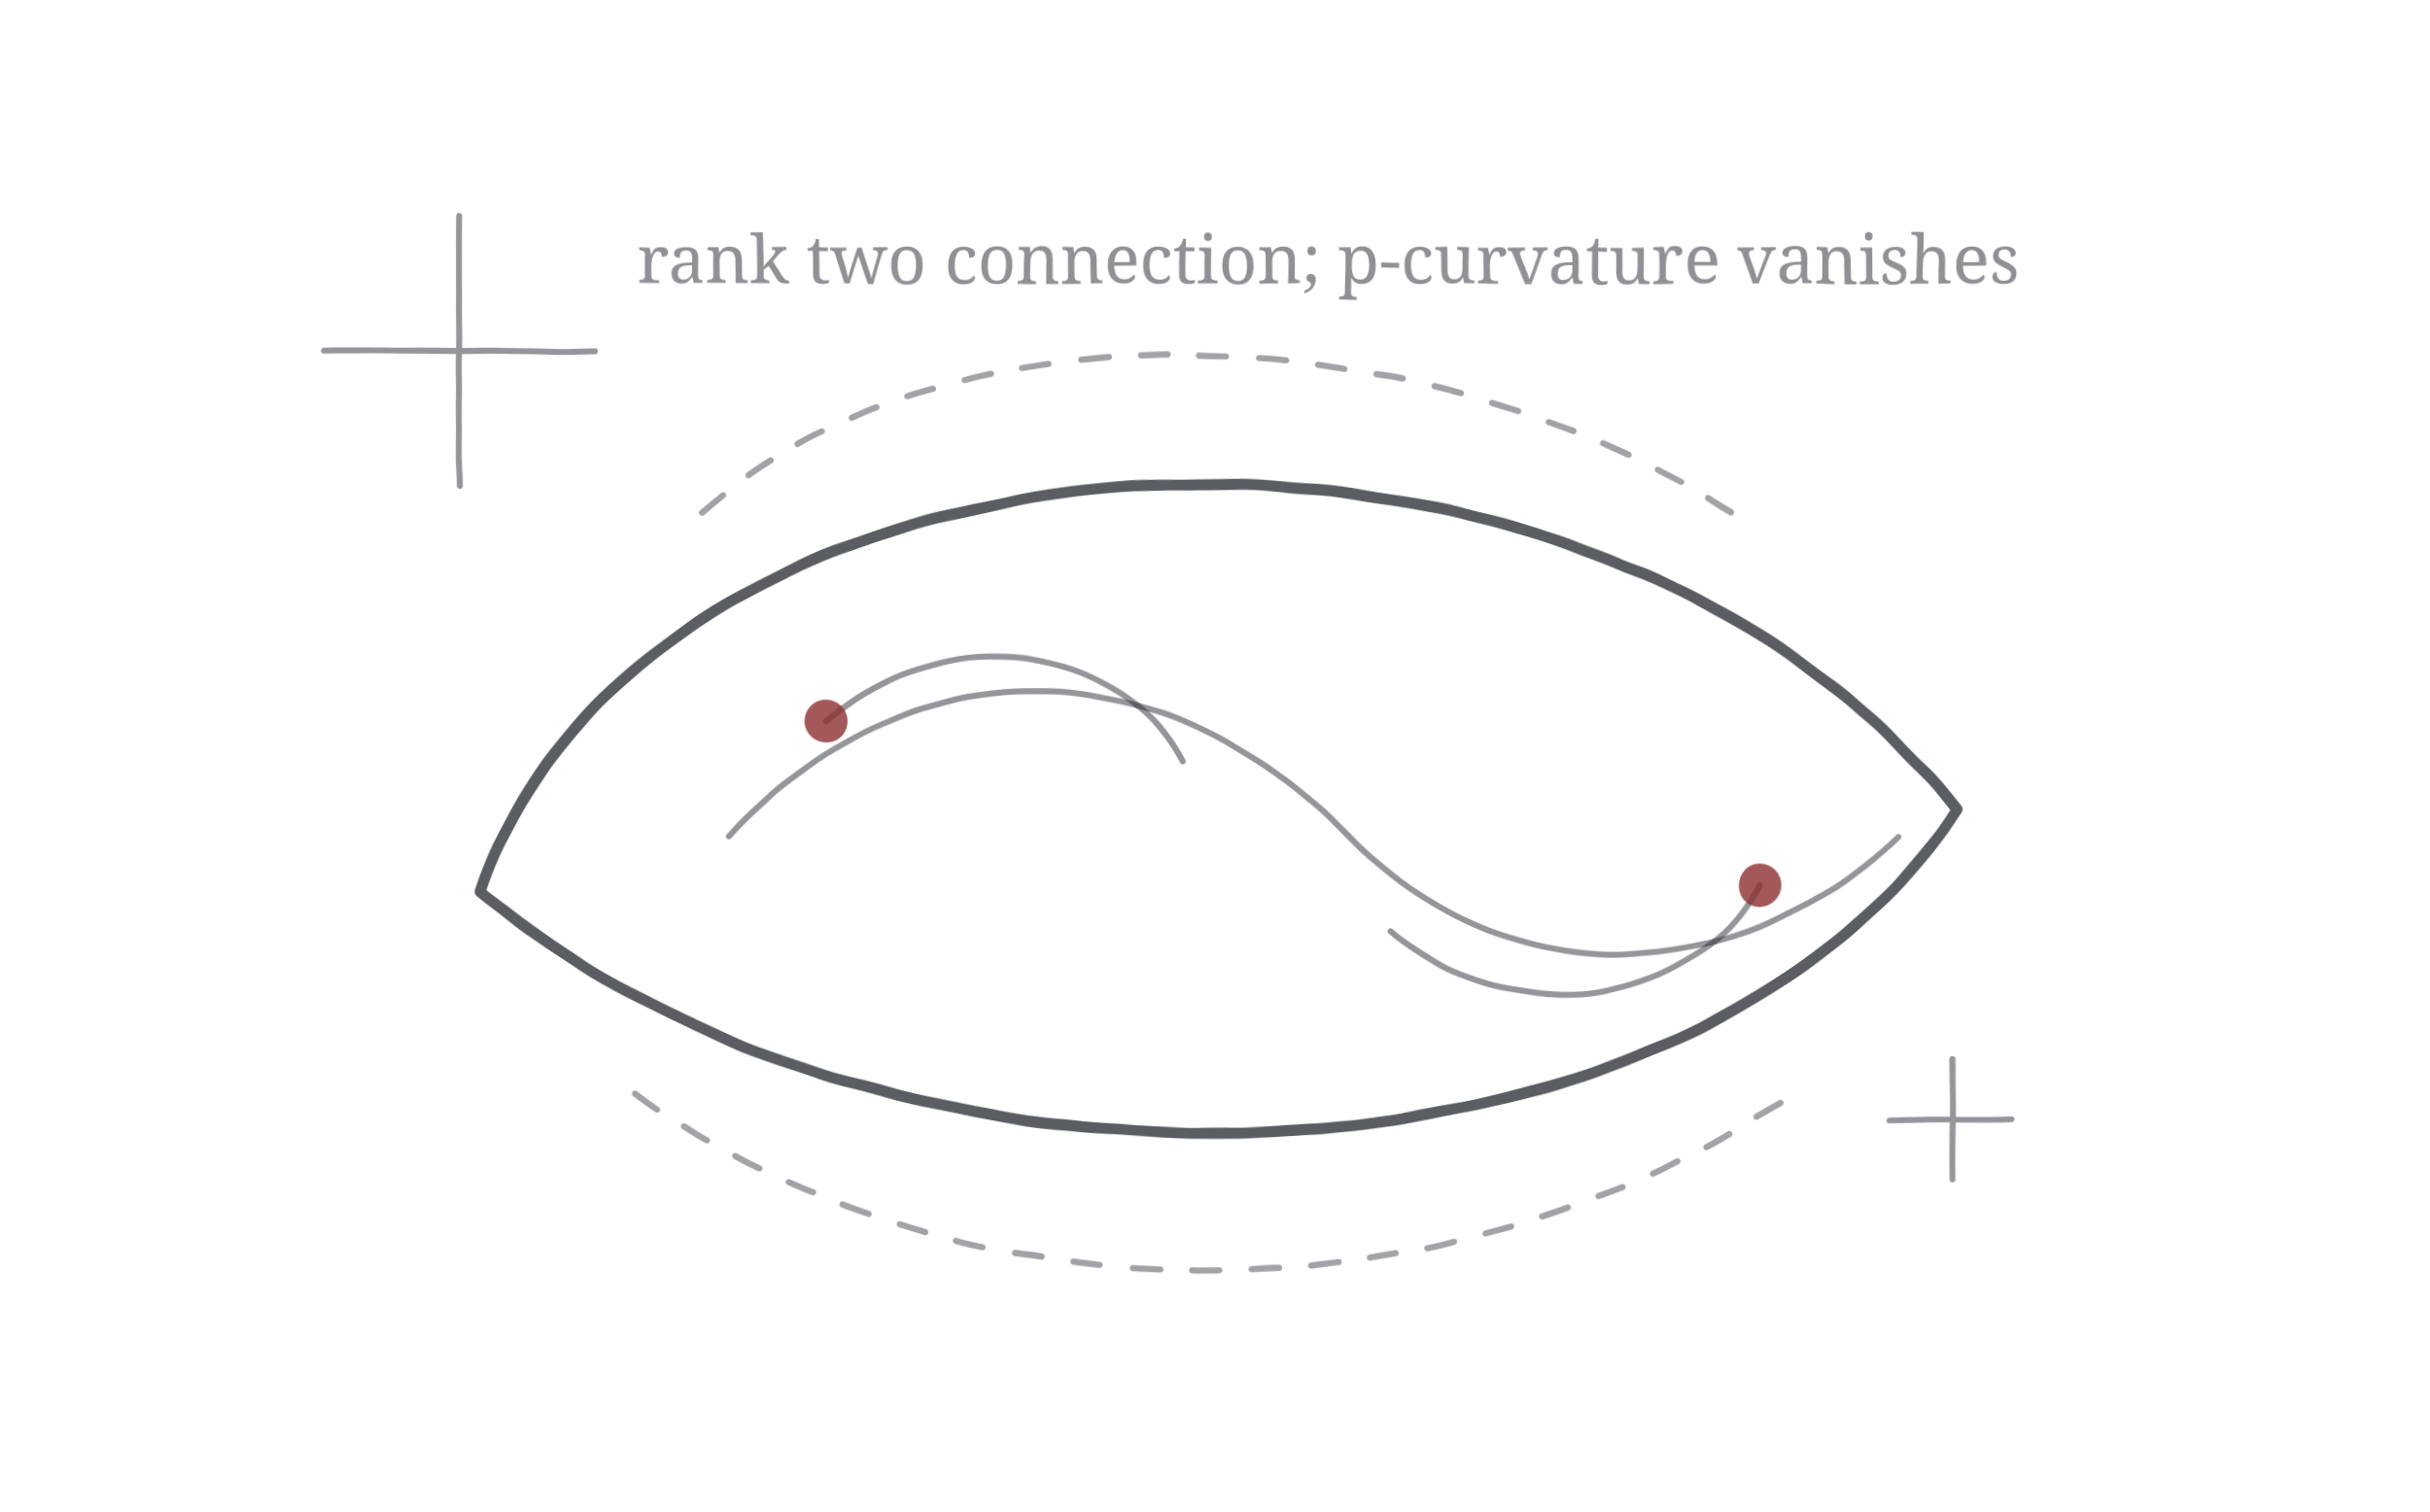
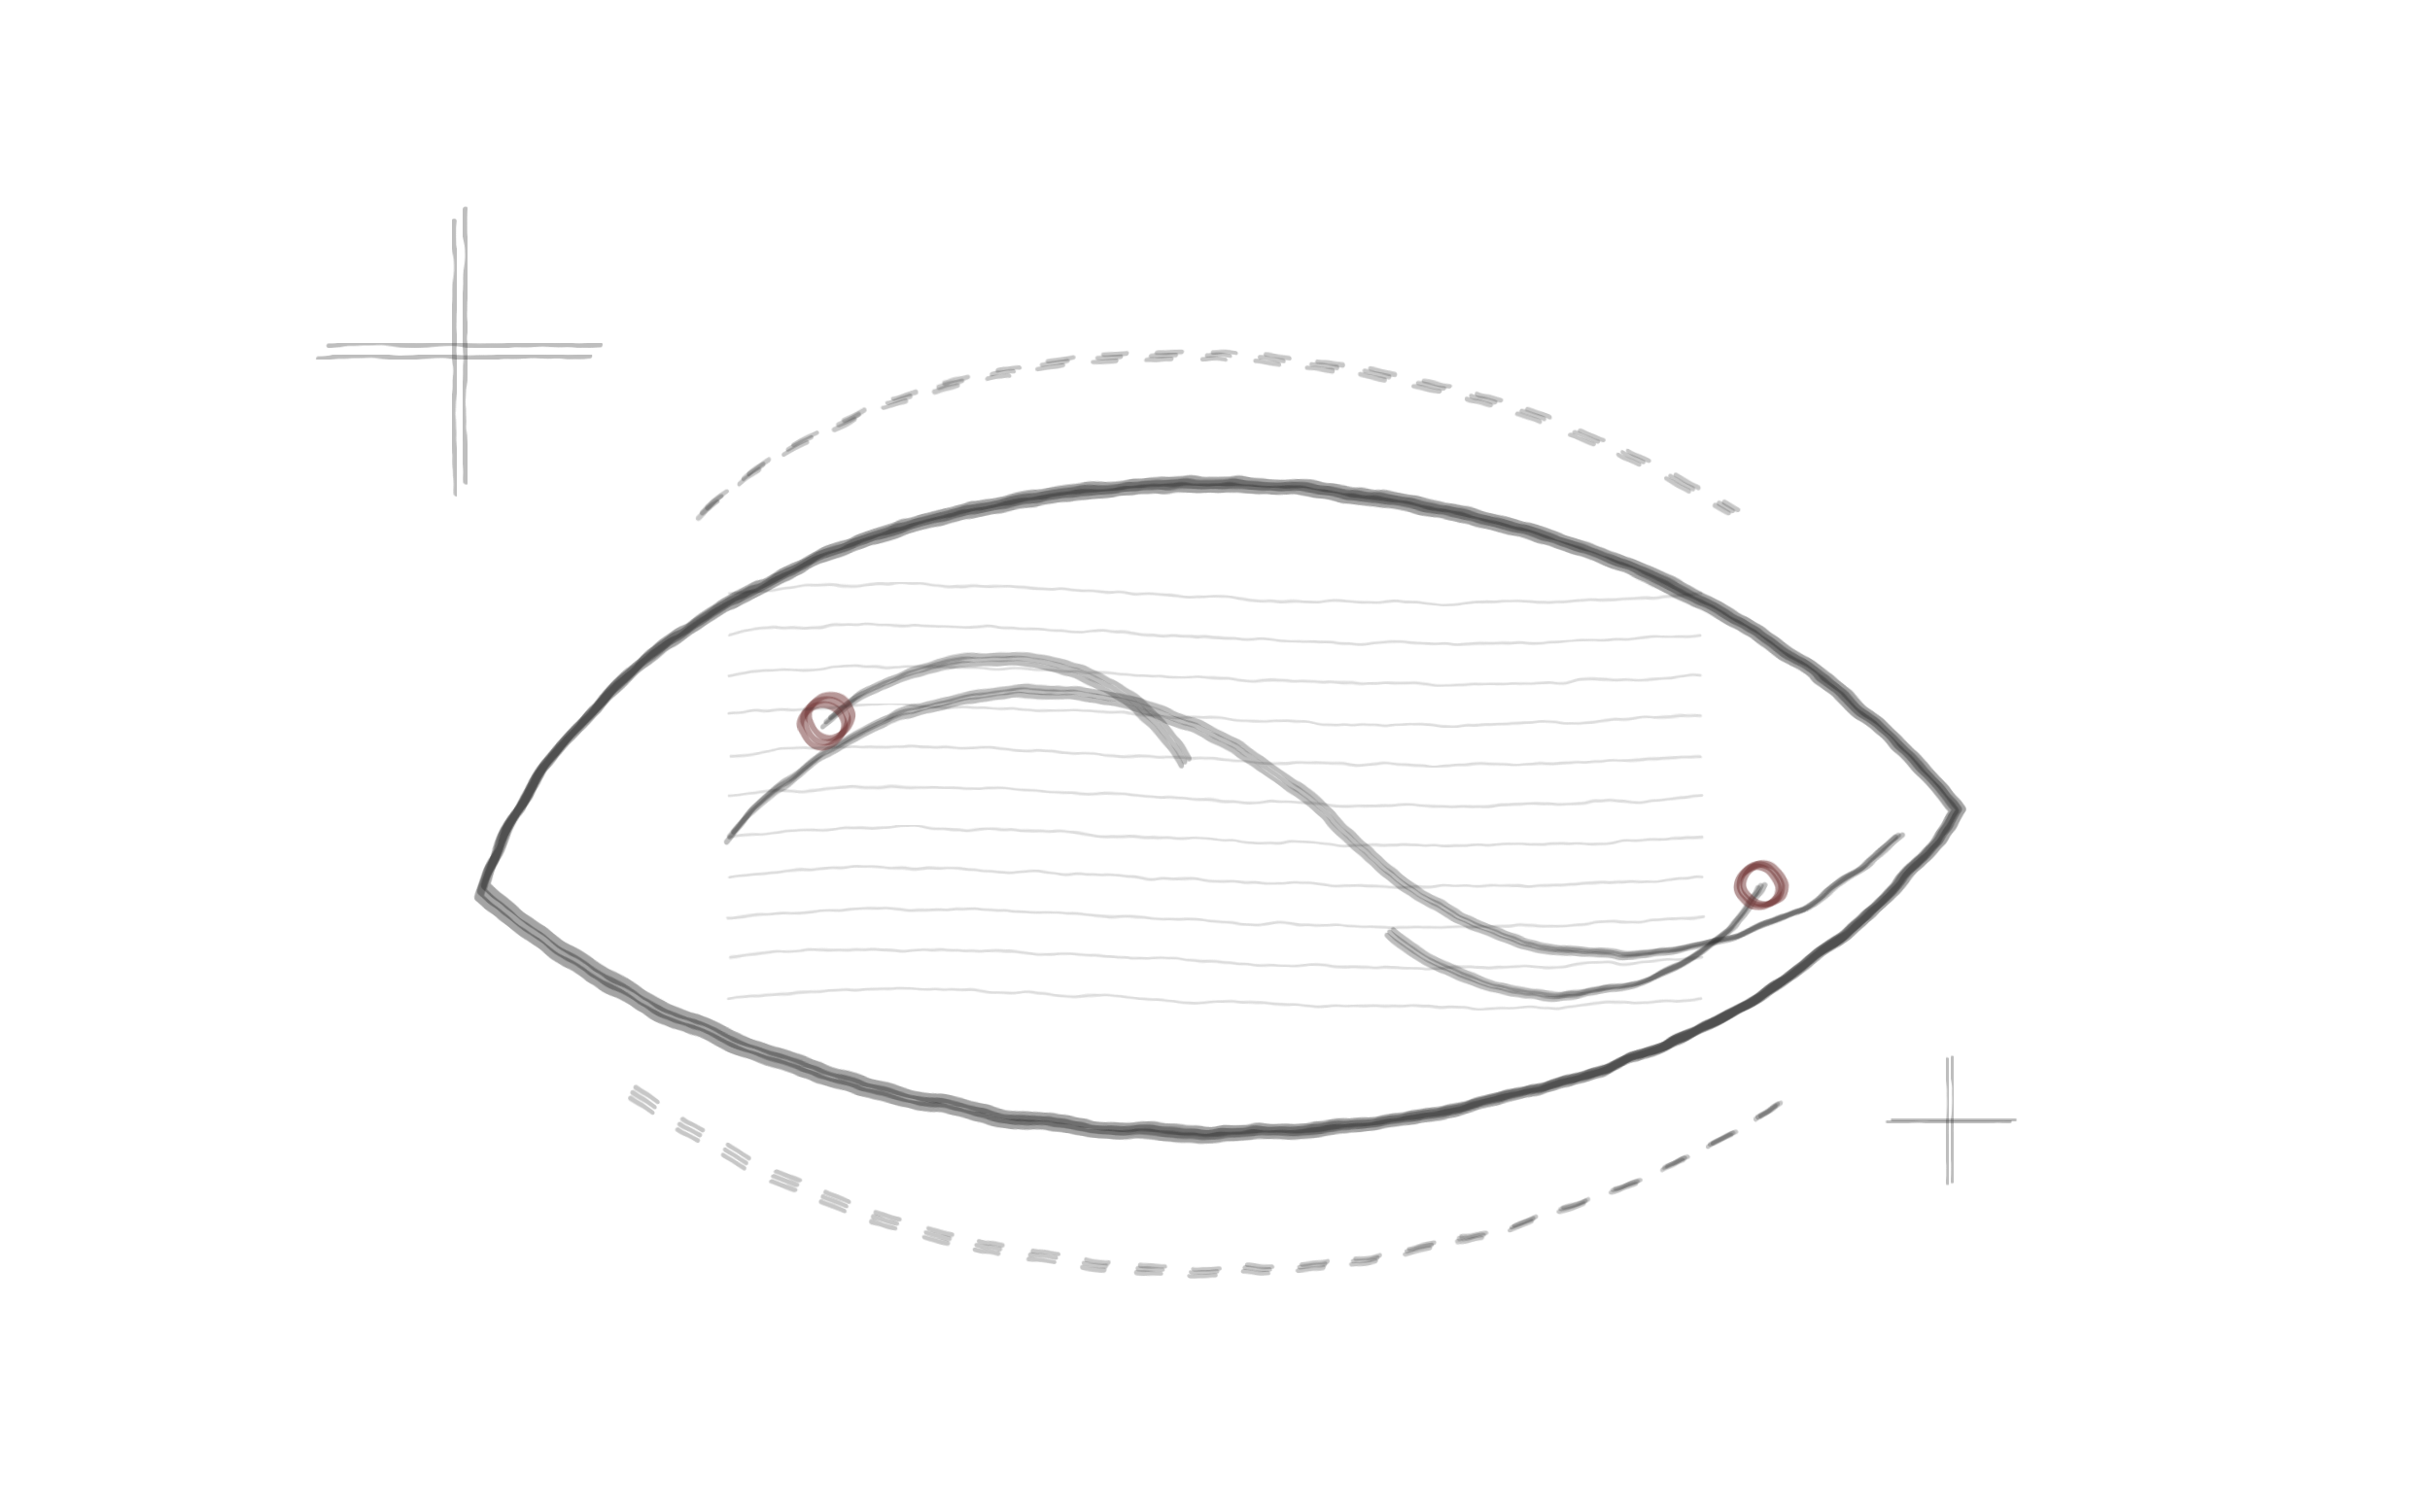
<svg xmlns="http://www.w3.org/2000/svg" viewBox="0 0 900 560" role="img" aria-hidden="true">
  <defs>
-     <filter id="rough" x="-10%" y="-10%" width="120%" height="120%">
-       <feTurbulence type="fractalNoise" baseFrequency="0.035" numOctaves="2" seed="17" result="noise" />
-       <feDisplacementMap in="SourceGraphic" in2="noise" scale="1.35" xChannelSelector="R" yChannelSelector="G" />
+     <filter id="wobble" x="-12%" y="-12%" width="124%" height="124%">
+       <feTurbulence type="fractalNoise" baseFrequency="0.055" numOctaves="3" seed="23" result="noise" />
+       <feDisplacementMap in="SourceGraphic" in2="noise" scale="2.8" xChannelSelector="R" yChannelSelector="G" />
+       <feGaussianBlur stdDeviation="0.16" />
    </filter>
    <style>
-     .p{fill:none;stroke:#20242b;stroke-width:4.1;stroke-linecap:round;stroke-linejoin:round;filter:url(#rough);opacity:.74}
-     .q{fill:none;stroke:#20242b;stroke-width:2.2;stroke-linecap:round;stroke-linejoin:round;filter:url(#rough);opacity:.48}
-     .r{fill:none;stroke:#20242b;stroke-width:1.45;stroke-linecap:round;stroke-linejoin:round;filter:url(#rough);opacity:.30}
-     .d{fill:none;stroke:#20242b;stroke-width:2.3;stroke-linecap:round;stroke-linejoin:round;stroke-dasharray:10 12;filter:url(#rough);opacity:.42}
-     .m{fill:#20242b;filter:url(#rough);opacity:.72}
-     .a{fill:#8c2f2f;stroke:#8c2f2f;stroke-width:1.8;filter:url(#rough);opacity:.8}
-     .wash{fill:#20242b;opacity:.045;filter:url(#rough)}
-     .txt{font-family:EB Garamond, Georgia, serif;font-size:35px;fill:#20242b;opacity:.55;filter:url(#rough)}
-     .small{font-family:EB Garamond, Georgia, serif;font-size:25px;fill:#20242b;opacity:.50;filter:url(#rough)}
+     .heavy{fill:none;stroke:#262626;stroke-width:3.5;stroke-linecap:round;stroke-linejoin:round;opacity:.42;filter:url(#wobble)}
+     .mid{fill:none;stroke:#262626;stroke-width:2.0;stroke-linecap:round;stroke-linejoin:round;opacity:.30;filter:url(#wobble)}
+     .light{fill:none;stroke:#262626;stroke-width:1.2;stroke-linecap:round;stroke-linejoin:round;opacity:.18;filter:url(#wobble)}
+     .dash{fill:none;stroke:#262626;stroke-width:1.7;stroke-linecap:round;stroke-linejoin:round;stroke-dasharray:9 11;opacity:.26;filter:url(#wobble)}
+     .shade{fill:none;stroke:#262626;stroke-width:1.0;stroke-linecap:round;opacity:.16;filter:url(#wobble)}
+     .mark{fill:none;stroke:#6f3333;stroke-width:2.4;opacity:.50;filter:url(#wobble)}
  </style>
  </defs>
-   <path class="p" d="M178 330 C242 145 586 125 725 300 C625 450 328 458 178 330 Z" />
-   <path class="q" d="M270 310 C335 238 430 238 500 310 C555 368 642 368 703 310" />
-   <path class="d" d="M260 190 C345 112 520 112 642 190 M235 405 C360 495 540 490 665 405" />
-   <path class="q" d="M306 267 C350 230 415 238 438 282 M515 345 C562 385 630 370 652 328" />
-   <circle class="a" cx="306" cy="267" r="7" />
-   <circle class="a" cx="652" cy="328" r="7" />
-   <path class="q" d="M120 130 L220 130 M170 80 L170 180 M700 415 l45 0 m-22 -23 l0 45" />
-   <text class="small" x="236" y="105">rank two connection; p-curvature vanishes</text>
+   <path class="heavy" d="M178 330 C242 145 586 125 725 300 C625 450 328 458 178 330 Z" />
+   <path class="heavy" d="M178 330 C242 145 586 125 725 300 C625 450 328 458 178 330 Z" transform="translate(1.6 -1.1) rotate(.22 450 280)" opacity=".55" />
+   <path class="heavy" d="M178 330 C242 145 586 125 725 300 C625 450 328 458 178 330 Z" transform="translate(-1.2 1.4) rotate(-.18 450 280)" opacity=".38" />
+   <path class="mid" d="M270 310 C335 238 430 238 500 310 C555 368 642 368 703 310" />
+   <path class="mid" d="M270 310 C335 238 430 238 500 310 C555 368 642 368 703 310" transform="translate(1.6 -1.1) rotate(.22 450 280)" opacity=".55" />
+   <path class="mid" d="M270 310 C335 238 430 238 500 310 C555 368 642 368 703 310" transform="translate(-1.2 1.4) rotate(-.18 450 280)" opacity=".38" />
+   <path class="dash" d="M260 190 C345 112 520 112 642 190" />
+   <path class="dash" d="M260 190 C345 112 520 112 642 190" transform="translate(1.6 -1.1) rotate(.22 450 280)" opacity=".55" />
+   <path class="dash" d="M260 190 C345 112 520 112 642 190" transform="translate(-1.2 1.4) rotate(-.18 450 280)" opacity=".38" />
+   <path class="dash" d="M235 405 C360 495 540 490 665 405" />
+   <path class="dash" d="M235 405 C360 495 540 490 665 405" transform="translate(1.6 -1.1) rotate(.22 450 280)" opacity=".55" />
+   <path class="dash" d="M235 405 C360 495 540 490 665 405" transform="translate(-1.2 1.4) rotate(-.18 450 280)" opacity=".38" />
+   <path class="mid" d="M306 267 C350 230 415 238 438 282" />
+   <path class="mid" d="M306 267 C350 230 415 238 438 282" transform="translate(1.6 -1.1) rotate(.22 450 280)" opacity=".55" />
+   <path class="mid" d="M306 267 C350 230 415 238 438 282" transform="translate(-1.2 1.4) rotate(-.18 450 280)" opacity=".38" />
+   <path class="mid" d="M515 345 C562 385 630 370 652 328" />
+   <path class="mid" d="M515 345 C562 385 630 370 652 328" transform="translate(1.6 -1.1) rotate(.22 450 280)" opacity=".55" />
+   <path class="mid" d="M515 345 C562 385 630 370 652 328" transform="translate(-1.2 1.4) rotate(-.18 450 280)" opacity=".38" />
+   <path class="mark" d="M 298 267 C 298 261.4, 303.2 259, 306 259 C 311.6 259, 314 265.0, 314 267 C 314 272.6, 308.0 275, 306 275 C 300.4 275, 298 269.0, 298 267 Z" />
+   <path class="mark" d="M 298 267 C 298 261.4, 303.2 259, 306 259 C 311.6 259, 314 265.0, 314 267 C 314 272.6, 308.0 275, 306 275 C 300.4 275, 298 269.0, 298 267 Z" transform="translate(1.6 -1.1) rotate(.22 450 280)" opacity=".55" />
+   <path class="mark" d="M 298 267 C 298 261.4, 303.2 259, 306 259 C 311.6 259, 314 265.0, 314 267 C 314 272.6, 308.0 275, 306 275 C 300.4 275, 298 269.0, 298 267 Z" transform="translate(-1.2 1.4) rotate(-.18 450 280)" opacity=".38" />
+   <path class="mark" d="M 644 328 C 644 322.4, 649.2 320, 652 320 C 657.6 320, 660 326.0, 660 328 C 660 333.6, 654.0 336, 652 336 C 646.4 336, 644 330.0, 644 328 Z" />
+   <path class="mark" d="M 644 328 C 644 322.4, 649.2 320, 652 320 C 657.6 320, 660 326.0, 660 328 C 660 333.6, 654.0 336, 652 336 C 646.4 336, 644 330.0, 644 328 Z" transform="translate(1.6 -1.1) rotate(.22 450 280)" opacity=".55" />
+   <path class="mark" d="M 644 328 C 644 322.4, 649.2 320, 652 320 C 657.6 320, 660 326.0, 660 328 C 660 333.6, 654.0 336, 652 336 C 646.4 336, 644 330.0, 644 328 Z" transform="translate(-1.2 1.4) rotate(-.18 450 280)" opacity=".38" />
+   <path class="mid" d="M120 130 L220 130" />
+   <path class="mid" d="M120 130 L220 130" transform="translate(1.6 -1.1) rotate(.22 450 280)" opacity=".55" />
+   <path class="mid" d="M120 130 L220 130" transform="translate(-1.2 1.4) rotate(-.18 450 280)" opacity=".38" />
+   <path class="mid" d="M170 80 L170 180" />
+   <path class="mid" d="M170 80 L170 180" transform="translate(1.6 -1.1) rotate(.22 450 280)" opacity=".55" />
+   <path class="mid" d="M170 80 L170 180" transform="translate(-1.2 1.4) rotate(-.18 450 280)" opacity=".38" />
+   <path class="mid" d="M700 415 L745 415" />
+   <path class="mid" d="M700 415 L745 415" transform="translate(1.6 -1.1) rotate(.22 450 280)" opacity=".55" />
+   <path class="mid" d="M700 415 L745 415" transform="translate(-1.2 1.4) rotate(-.18 450 280)" opacity=".38" />
+   <path class="mid" d="M722 392 L722 438" />
+   <path class="mid" d="M722 392 L722 438" transform="translate(1.6 -1.1) rotate(.22 450 280)" opacity=".55" />
+   <path class="mid" d="M722 392 L722 438" transform="translate(-1.2 1.4) rotate(-.18 450 280)" opacity=".38" />
+   <path class="shade" d="M270 220.0 C360.0 208.0,468.0 232.0,630 220.0" />
+   <path class="shade" d="M270 235.0 C360.0 223.0,468.0 247.0,630 235.0" />
+   <path class="shade" d="M270 250.0 C360.0 238.0,468.0 262.0,630 250.0" />
+   <path class="shade" d="M270 265.0 C360.0 253.0,468.0 277.0,630 265.0" />
+   <path class="shade" d="M270 280.0 C360.0 268.0,468.0 292.0,630 280.0" />
+   <path class="shade" d="M270 295.0 C360.0 283.0,468.0 307.0,630 295.0" />
+   <path class="shade" d="M270 310.0 C360.0 298.0,468.0 322.0,630 310.0" />
+   <path class="shade" d="M270 325.0 C360.0 313.0,468.0 337.0,630 325.0" />
+   <path class="shade" d="M270 340.0 C360.0 328.0,468.0 352.0,630 340.0" />
+   <path class="shade" d="M270 355.0 C360.0 343.0,468.0 367.0,630 355.0" />
+   <path class="shade" d="M270 370.0 C360.0 358.0,468.0 382.0,630 370.0" />
</svg>
